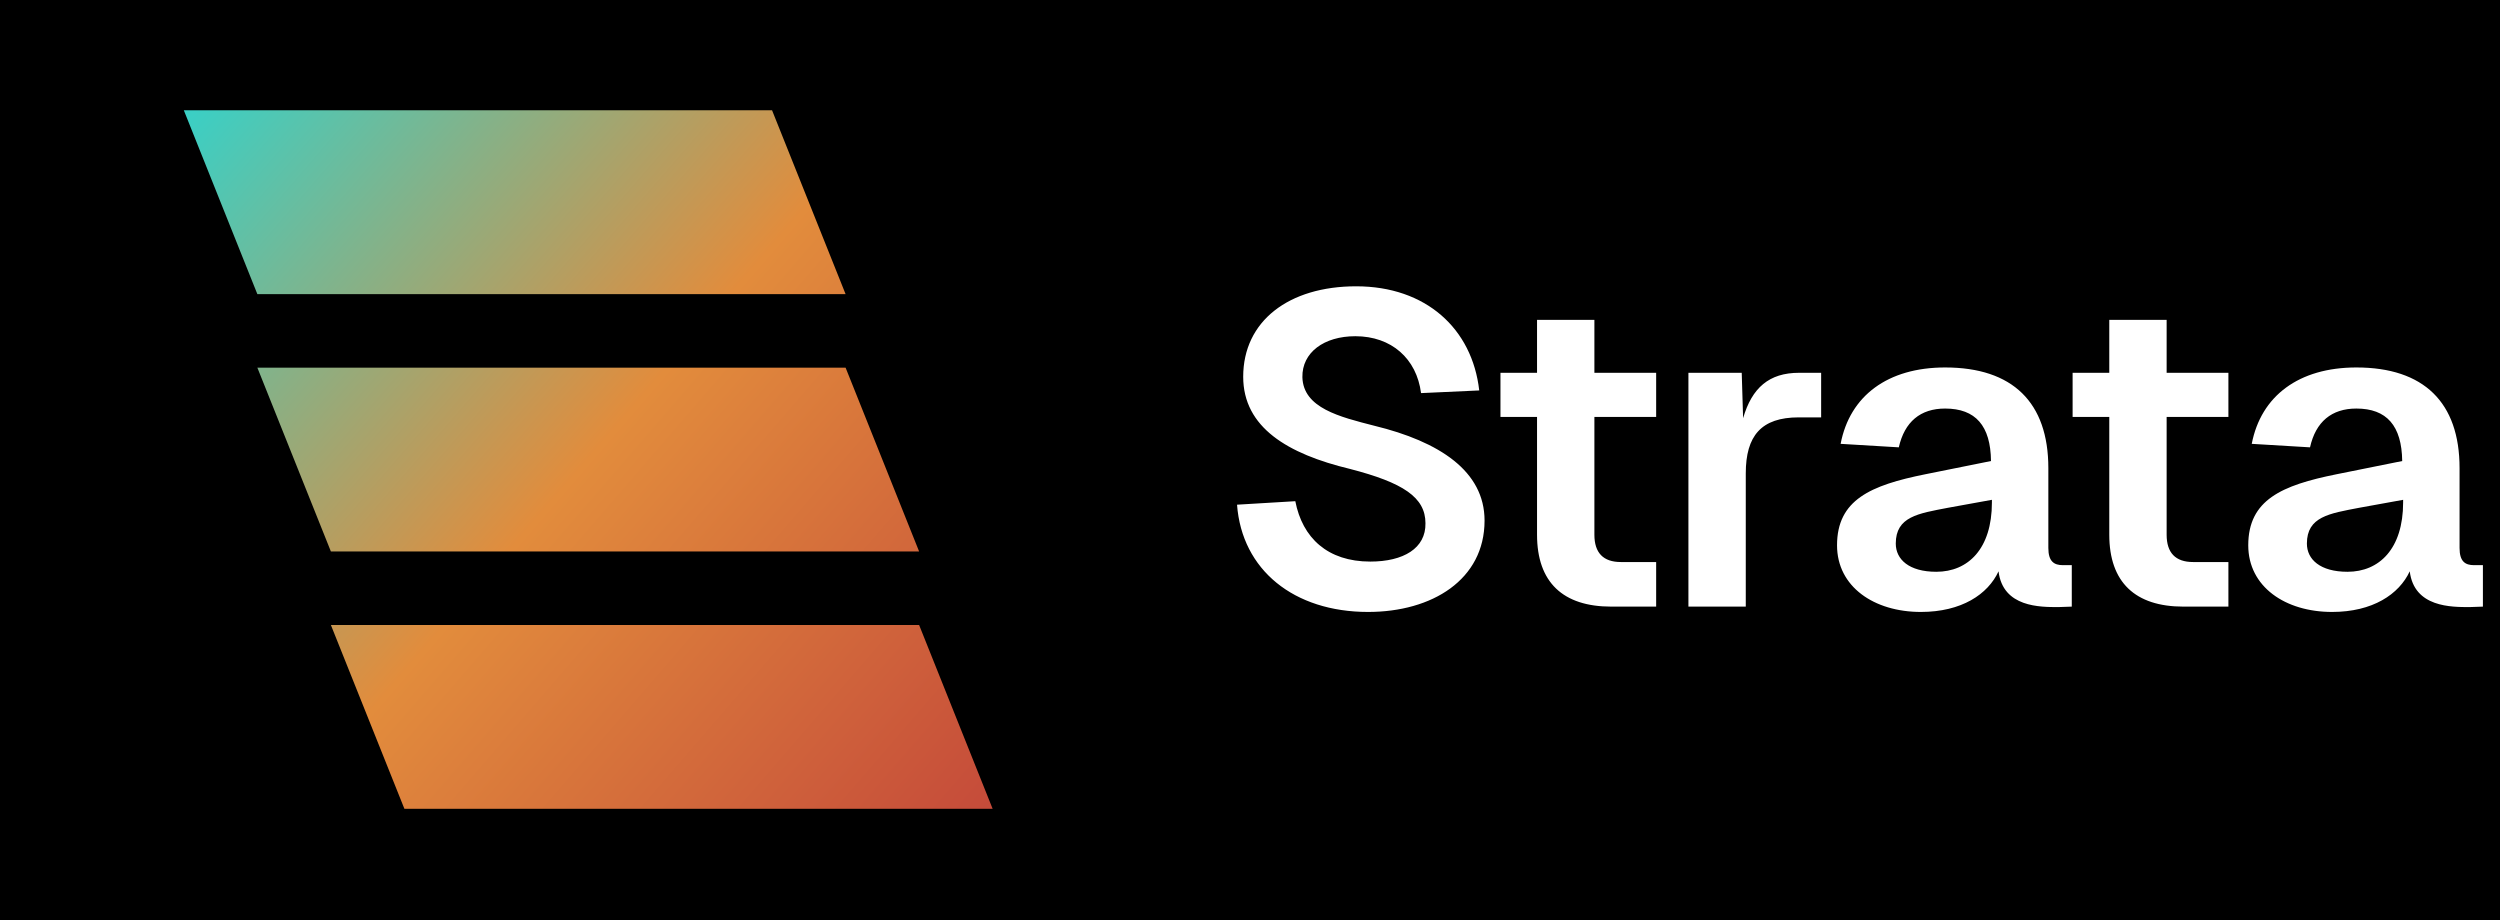
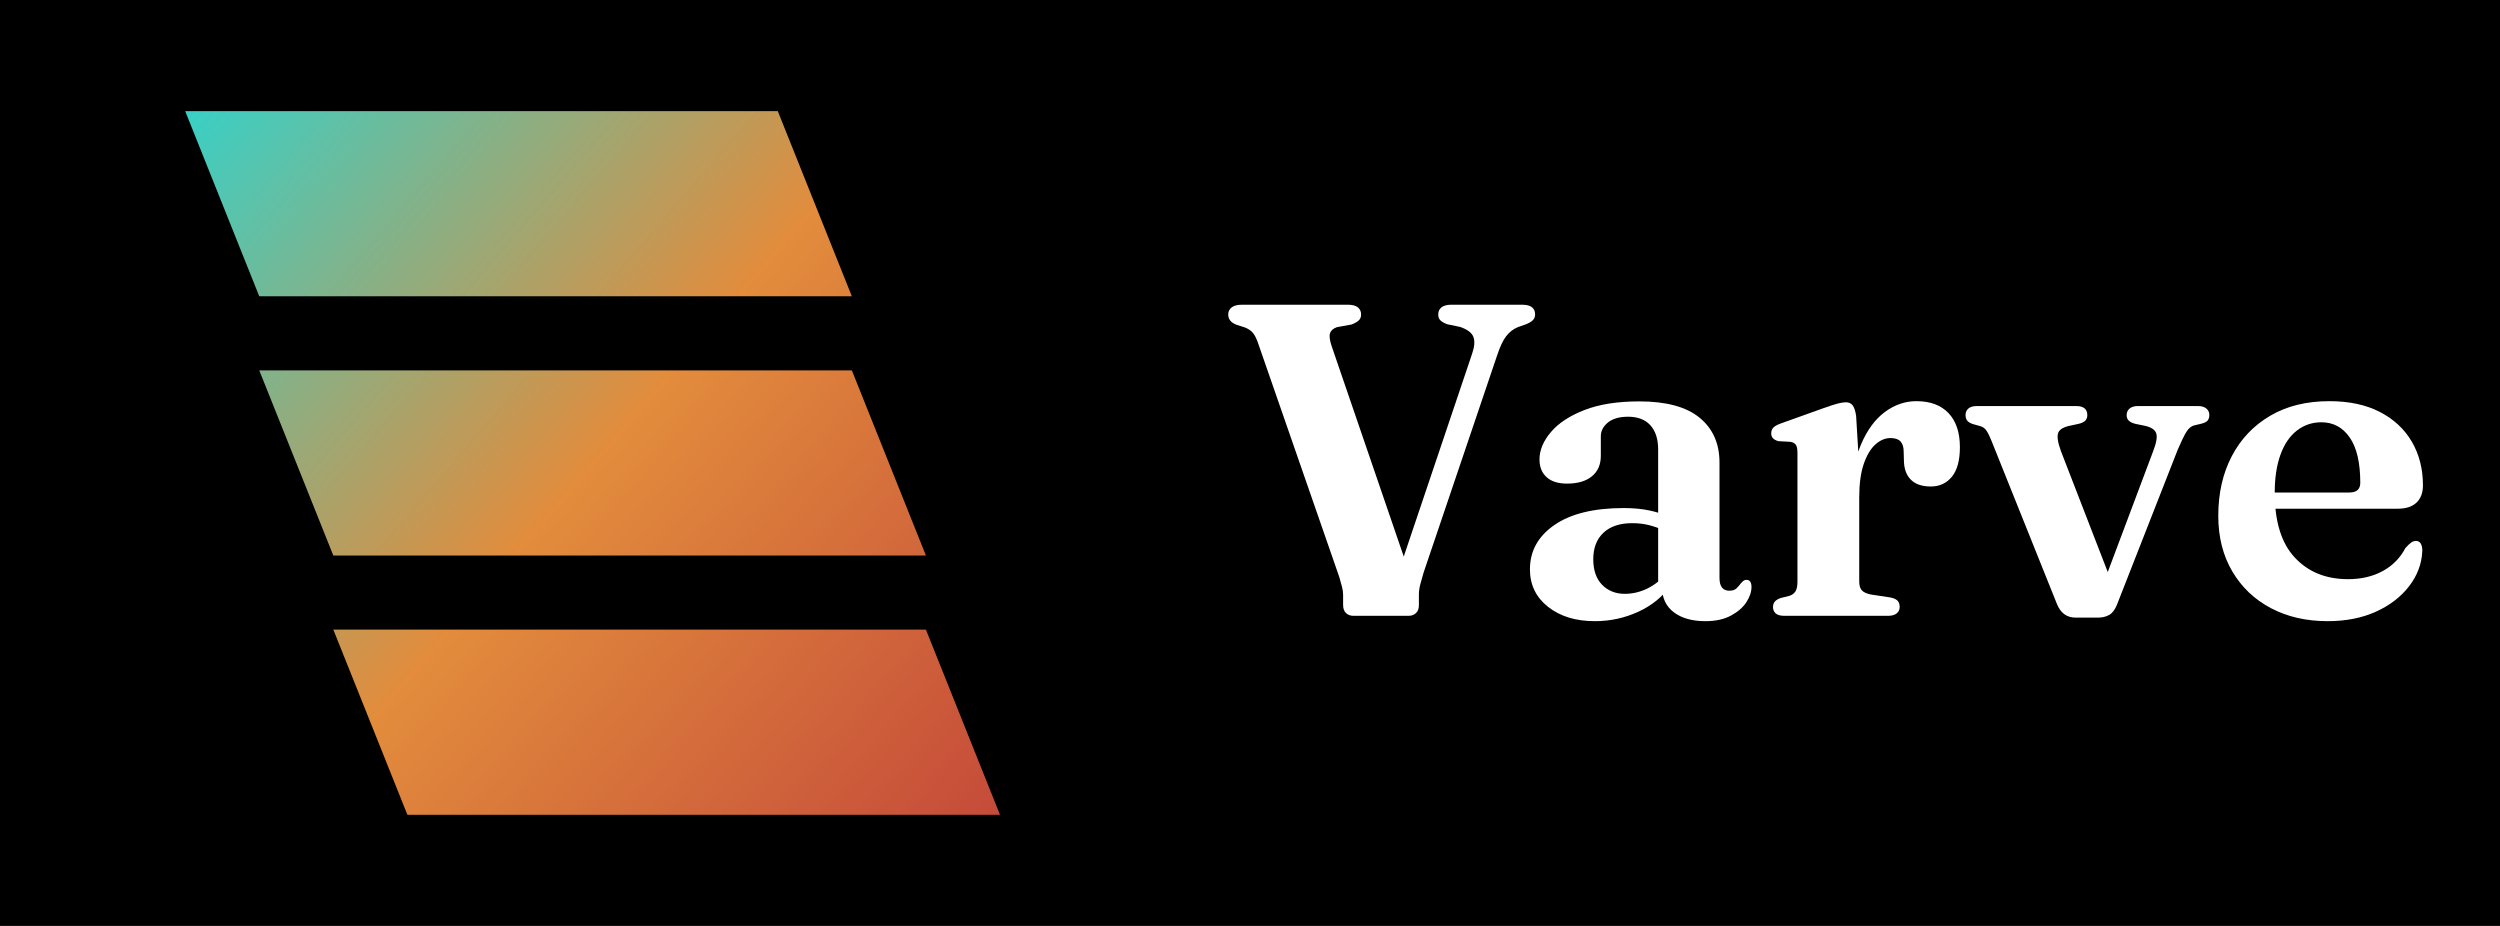
- <svg xmlns="http://www.w3.org/2000/svg" viewBox="0 14 272 100">
+ <svg xmlns="http://www.w3.org/2000/svg" viewBox="0 14 270 100">
  <defs>
-     <linearGradient id="sg" gradientUnits="userSpaceOnUse" x1="20" y1="26" x2="108" y2="102">
-       <stop offset="0%" stop-color="#39D0C6" />
-       <stop offset="50%" stop-color="#E28C3C" />
-       <stop offset="100%" stop-color="#C54B3A" />
+     <linearGradient id="wmSweep" gradientUnits="userSpaceOnUse" x1="20" y1="26" x2="108" y2="102">
+       <stop offset="0" stop-color="#39D0C6" />
+       <stop offset="0.5" stop-color="#E28C3C" />
+       <stop offset="1" stop-color="#C54B3A" />
    </linearGradient>
  </defs>
-   <rect x="0" y="0" width="272" height="128" fill="#000000" />
-   <path d="M20,26 H84 L92,46 H28 Z" fill="url(#sg)" />
-   <path d="M28,54 H92 L100,74 H36 Z" fill="url(#sg)" />
-   <path d="M36,82 H100 L108,102 H44 Z" fill="url(#sg)" />
-   <g transform="translate(132,80)" fill="#FFFFFF">
-     <path d="M8.93-11.47L2.59-11.09C3.12-3.98 8.78 0.58 16.85 0.58C23.81 0.58 29.52-2.93 29.52-9.36C29.52-14.74 24.62-17.95 17.52-19.68C13.78-20.64 9.79-21.60 9.70-24.96C9.65-27.65 12.05-29.42 15.46-29.42C19.39-29.42 22.13-26.98 22.61-23.23L28.94-23.52C28.18-30.24 23.14-34.85 15.55-34.85C8.21-34.85 3.26-31.06 3.26-25.01C3.26-19.49 8.11-16.61 14.88-14.98C20.64-13.49 23.09-11.90 23.09-9.07C23.14-6.34 20.69-4.90 17.09-4.90C12.43-4.90 9.70-7.49 8.93-11.47M35.23-31.20L35.23-25.44L31.25-25.44L31.25-20.64L35.23-20.64L35.23-7.82C35.23-2.64 38.06 0 43.30 0L48.19 0L48.19-4.85L44.35-4.85C42.43-4.85 41.47-5.86 41.47-7.82L41.47-20.64L48.19-20.64L48.19-25.44L41.47-25.44L41.47-31.20M51.70-25.44L51.70 0L57.94 0L57.94-14.50C57.94-18.58 59.62-20.59 63.70-20.59L66.14-20.59L66.14-25.44L63.74-25.44C60.48-25.44 58.61-23.81 57.65-20.50L57.50-25.44M68.26-17.71L74.59-17.33C75.22-20.11 76.94-21.55 79.63-21.55C82.94-21.55 84.58-19.68 84.62-15.84L77.47-14.40C71.52-13.20 67.87-11.62 67.87-6.67C67.87-2.16 71.90 0.58 76.99 0.58C81.41 0.58 84.29-1.34 85.44-3.84C85.92 0.10 90 0.05 91.97 0.05L93.41 0L93.41-4.51L92.45-4.51C91.49-4.51 90.86-4.90 90.86-6.38L90.86-15.07C90.86-22.22 86.98-26.02 79.63-26.02C73.39-26.02 69.26-22.94 68.26-17.71M74.26-6.86C74.26-9.79 76.70-10.13 79.92-10.75L84.72-11.62L84.72-11.33C84.72-6.29 82.13-3.79 78.67-3.79C75.70-3.79 74.26-5.14 74.26-6.86M97.49-31.20L97.49-25.44L93.50-25.44L93.50-20.64L97.49-20.64L97.49-7.82C97.49-2.64 100.32 0 105.55 0L110.45 0L110.45-4.85L106.61-4.85C104.69-4.85 103.73-5.86 103.73-7.82L103.73-20.64L110.45-20.64L110.45-25.44L103.73-25.44L103.73-31.20M112.99-17.71L119.33-17.33C119.95-20.11 121.68-21.55 124.37-21.55C127.68-21.55 129.31-19.68 129.36-15.84L122.21-14.40C116.26-13.20 112.61-11.62 112.61-6.67C112.61-2.16 116.64 0.58 121.73 0.58C126.14 0.58 129.02-1.34 130.18-3.84C130.66 0.10 134.74 0.05 136.70 0.05L138.14 0L138.14-4.51L137.18-4.51C136.22-4.51 135.60-4.90 135.60-6.38L135.60-15.07C135.60-22.22 131.71-26.02 124.37-26.02C118.13-26.02 114-22.94 112.99-17.71M118.99-6.86C118.99-9.79 121.44-10.13 124.66-10.75L129.46-11.62L129.46-11.33C129.46-6.29 126.86-3.79 123.41-3.79C120.43-3.79 118.99-5.14 118.99-6.86" />
+   <rect x="0" y="14" width="270" height="100" fill="#000000" />
+   <path d="M20,26 H84 L92,46 H28 Z" fill="url(#wmSweep)" />
+   <path d="M28,54 H92 L100,74 H36 Z" fill="url(#wmSweep)" />
+   <path d="M36,82 H100 L108,102 H44 Z" fill="url(#wmSweep)" />
+   <g transform="translate(132,80.51) scale(0.024,-0.024)" fill="#FFFFFF">
+     <path transform="translate(0,0)" d="M972 1356Q972 1376 986.5 1388Q1001 1400 1031 1400L1350 1400Q1380 1400 1394 1388.5Q1408 1377 1408 1357Q1408 1341 1398.5 1331Q1389 1321 1367 1312L1330 1299Q1299 1286 1277.5 1258Q1256 1230 1236 1169L906 194Q896 160 890.5 138.5Q885 117 885 94L885 47Q885 25 872 12.5Q859 0 838 0L591 0Q570 0 557 12.5Q544 25 544 49L544 95Q544 112 539 130.5Q534 149 527 174L160 1231Q149 1261 137 1274.5Q125 1288 104 1297L64 1310Q27 1324 27 1356Q27 1376 42.5 1388Q58 1400 88 1400L565 1400Q596 1400 610.5 1388Q625 1376 625 1356Q625 1339 614 1329Q603 1319 582 1311L516 1299Q491 1290 485 1271.5Q479 1253 493 1212L850 170L760 98L1124 1178Q1141 1226 1130.5 1254.5Q1120 1283 1071 1300L1013 1312Q994 1319 983 1328.5Q972 1338 972 1356Z" />
+     <path transform="translate(1301.71,0)" d="M678 126L678 145L660 149L660 748Q660 819 625 857.5Q590 896 525 896Q466 896 434 870Q402 844 402 808L402 720Q402 661 362 628Q322 595 250 595Q190 595 158 624Q126 653 126 704Q126 766 177 826.5Q228 887 328 926Q428 965 575 965Q757 965 846.5 891.5Q936 818 936 690L936 171Q936 141 947.5 127Q959 113 980 113Q1002 113 1013 124Q1024 135 1032 146Q1037 152 1043 157Q1049 162 1057 162Q1069 162 1074.5 153.5Q1080 145 1080 130Q1080 97 1057 61.5Q1034 26 987.5 1Q941 -24 873 -24Q783 -24 730.5 16Q678 56 678 126ZM83 209Q83 333 193.5 409Q304 485 505 485Q570 485 621.5 474Q673 463 710 445L689 383Q655 399 619.5 408Q584 417 543 417Q460 417 414 374Q368 331 368 255Q368 180 408 139.5Q448 99 510 99Q563 99 612.5 123.5Q662 148 696 191L716 137Q662 60 570 18Q478 -24 375 -24Q246 -24 164.5 40.5Q83 105 83 209Z" />
+     <path transform="translate(2401.54,0)" d="M431 528Q431 672 472.5 770Q514 868 580 917Q646 966 722 966Q816 966 867 912Q918 858 918 759Q918 670 882 626Q846 582 787 582Q727 582 696.5 613.5Q666 645 666 702L665 739Q665 769 651 784.5Q637 800 606 800Q570 800 538 771.5Q506 743 485.5 684Q465 625 465 532ZM451 900L465 667L465 155Q465 128 476.5 115Q488 102 517 96L603 83Q626 79 636.5 69Q647 59 647 40Q647 22 633.5 11Q620 0 594 0L129 0Q101 0 89 11Q77 22 77 39Q77 55 85.5 64.5Q94 74 111 80L151 90Q169 96 178 110Q187 124 187 154L187 734Q187 760 179.5 770Q172 780 156 783L101 786Q84 791 76.5 799.5Q69 808 69 821Q69 837 78.5 847Q88 857 113 866L300 933Q347 950 369 955.5Q391 961 405 961Q425 961 435.5 947Q446 933 451 900Z" />
+     <path transform="translate(3337.92,0)" d="M604 -8L502 -8Q473 -8 452 7Q431 22 418 54L124 787Q109 824 98.5 837Q88 850 72 854L40 863Q22 869 14.5 878.5Q7 888 7 904Q7 922 20 933Q33 944 57 944L505 944Q555 944 555 903Q555 888 546 878.5Q537 869 516 864L479 856Q433 847 424 823.5Q415 800 436 742L671 135L609 96L851 740Q874 799 864.5 823Q855 847 810 856L771 864Q751 869 741.5 878.5Q732 888 732 903Q732 922 745.5 933Q759 944 782 944L1053 944Q1077 944 1090.5 933Q1104 922 1104 904Q1104 889 1097 879.5Q1090 870 1066 864L1036 857Q1016 852 1001 828Q986 804 962 748L688 49Q674 15 652.5 3.5Q631 -8 604 -8Z" />
+     <path transform="translate(4414.26,0)" d="M989 587Q989 537 960 509.5Q931 482 875 482L250 482L250 555L658 555Q707 555 707 599Q707 734 659.5 802.5Q612 871 532 871Q470 871 422 834Q374 797 348 725.5Q322 654 322 553Q322 359 412.5 262Q503 165 652 165Q741 165 808 201.5Q875 238 910 305Q927 324 937 330.5Q947 337 958 337Q973 337 980 323.5Q987 310 986 290Q982 205 926.5 133Q871 61 777 18.5Q683 -24 560 -24Q416 -24 305 34.5Q194 93 131 200Q68 307 68 450Q68 602 128.5 718Q189 834 301 900Q413 966 568 966Q701 966 795 917.5Q889 869 939 783.5Q989 698 989 587Z" />
  </g>
</svg>
